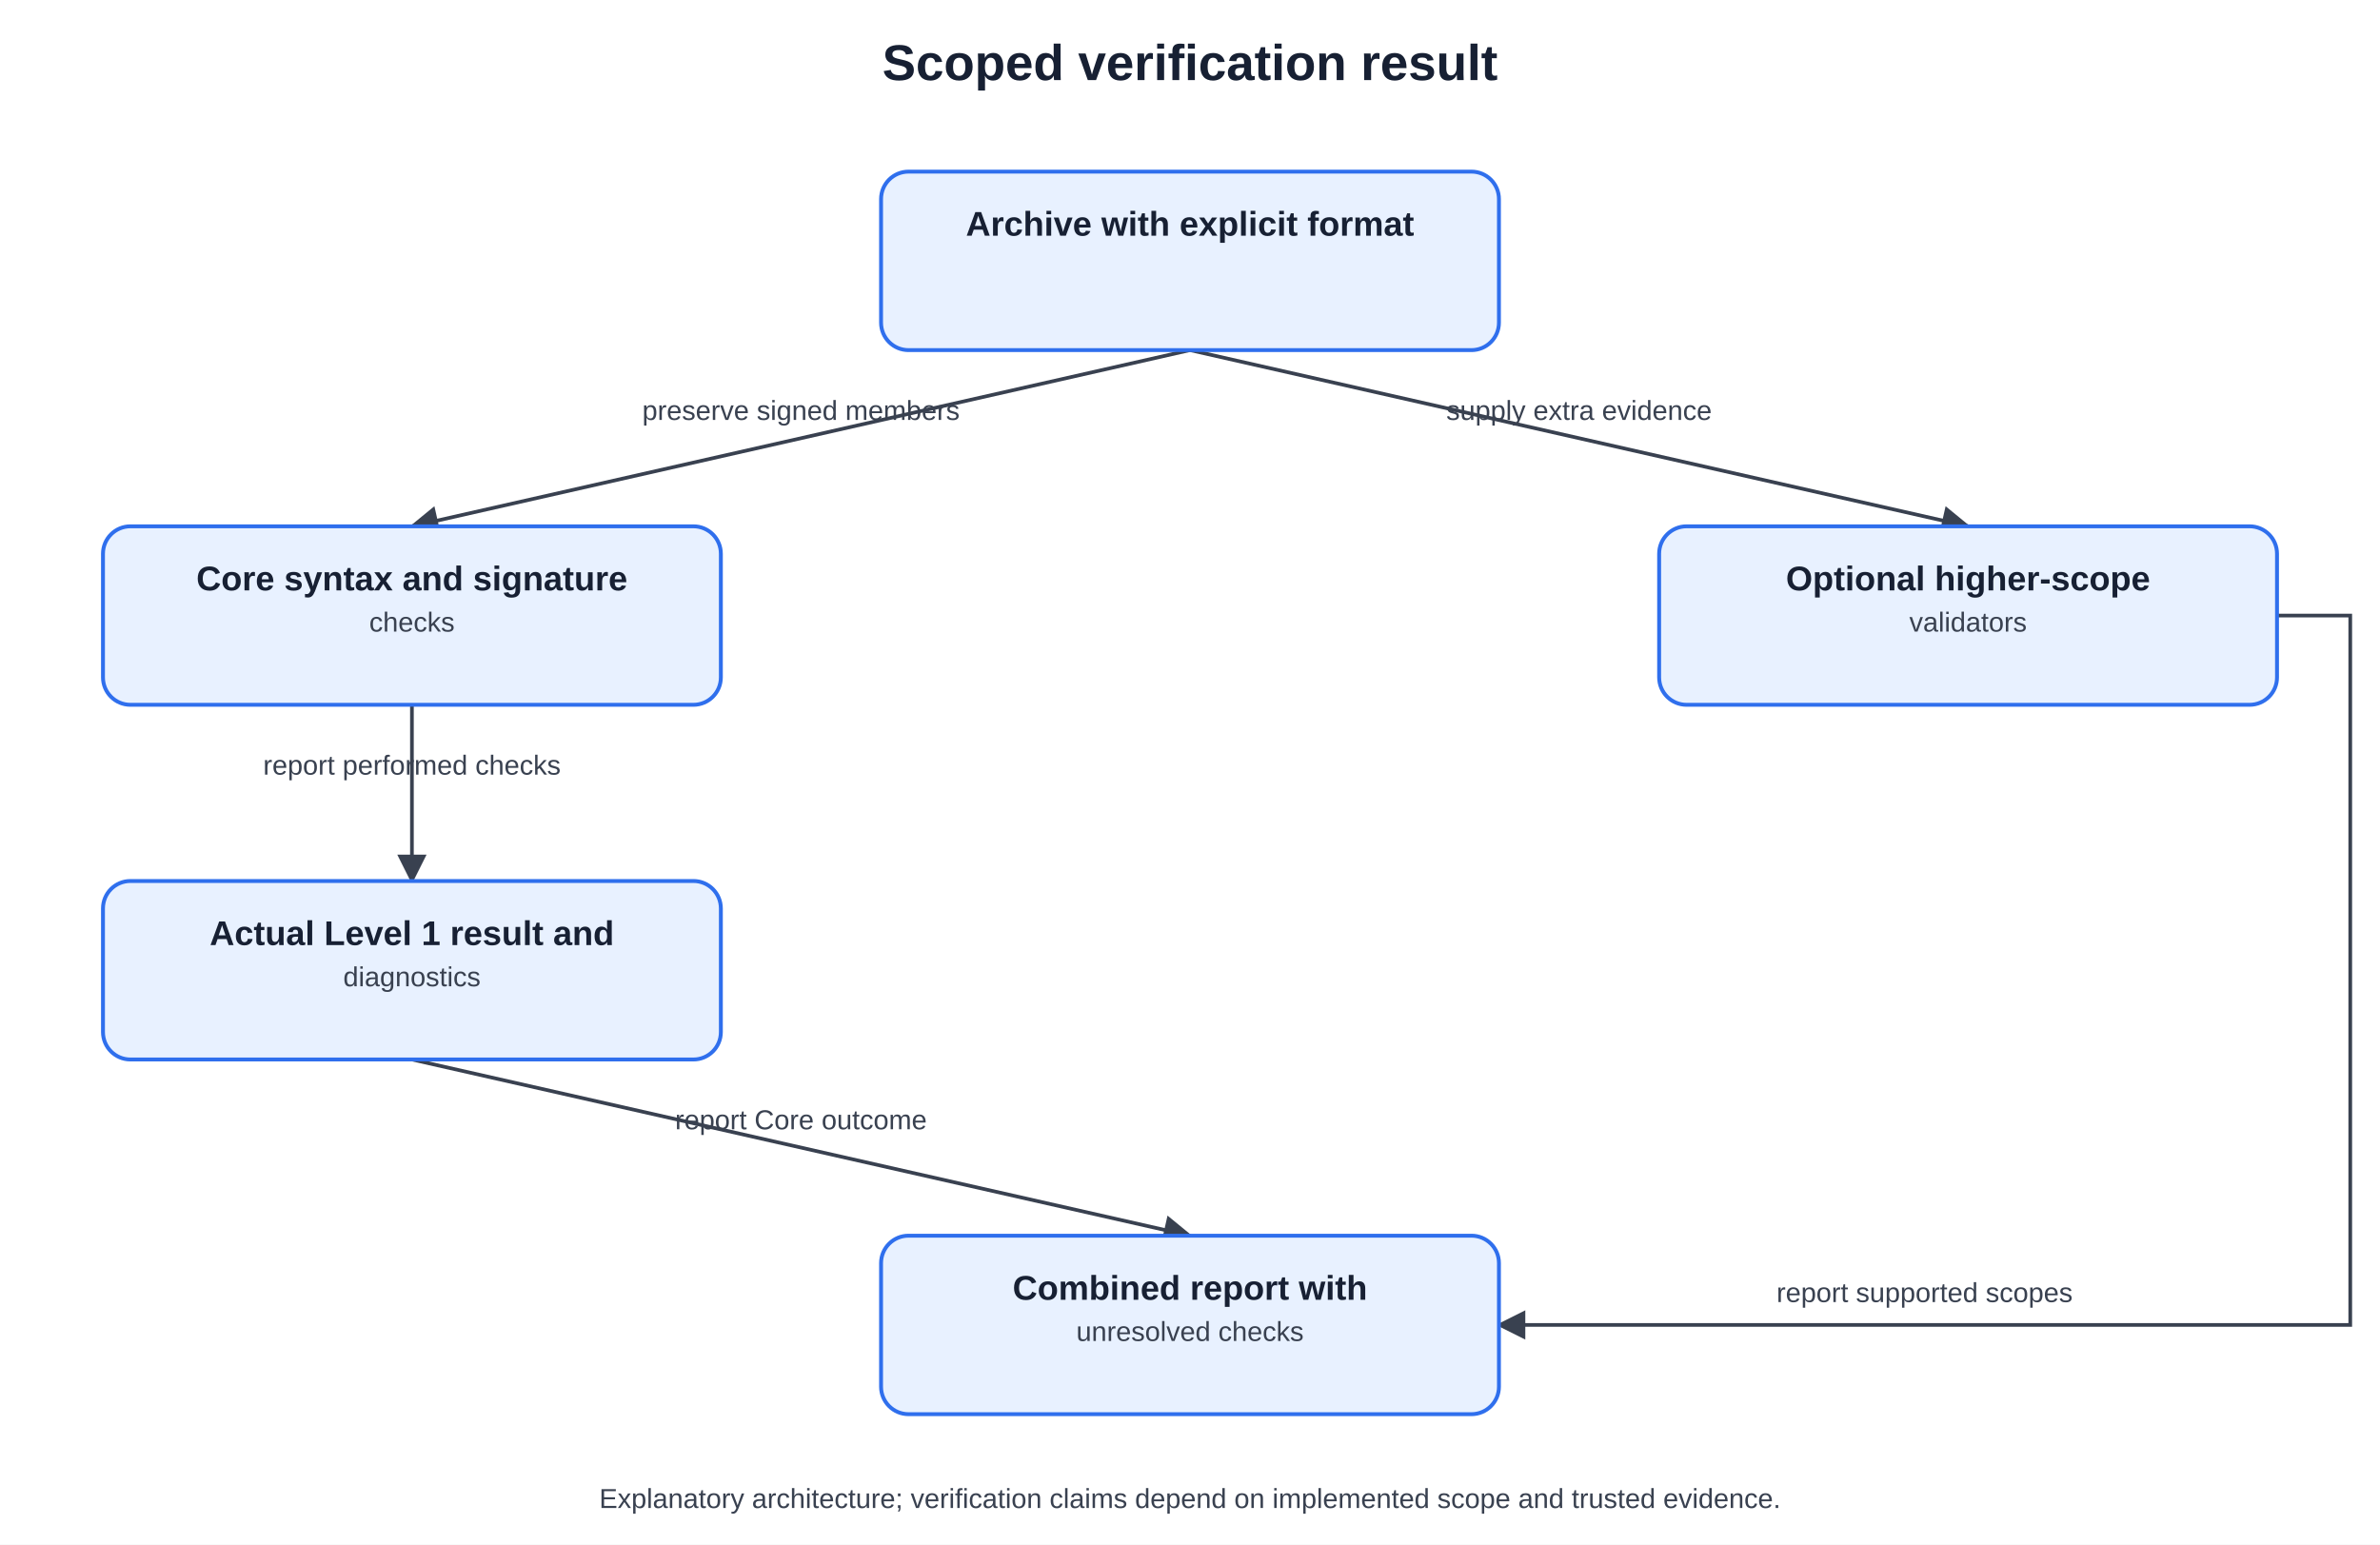
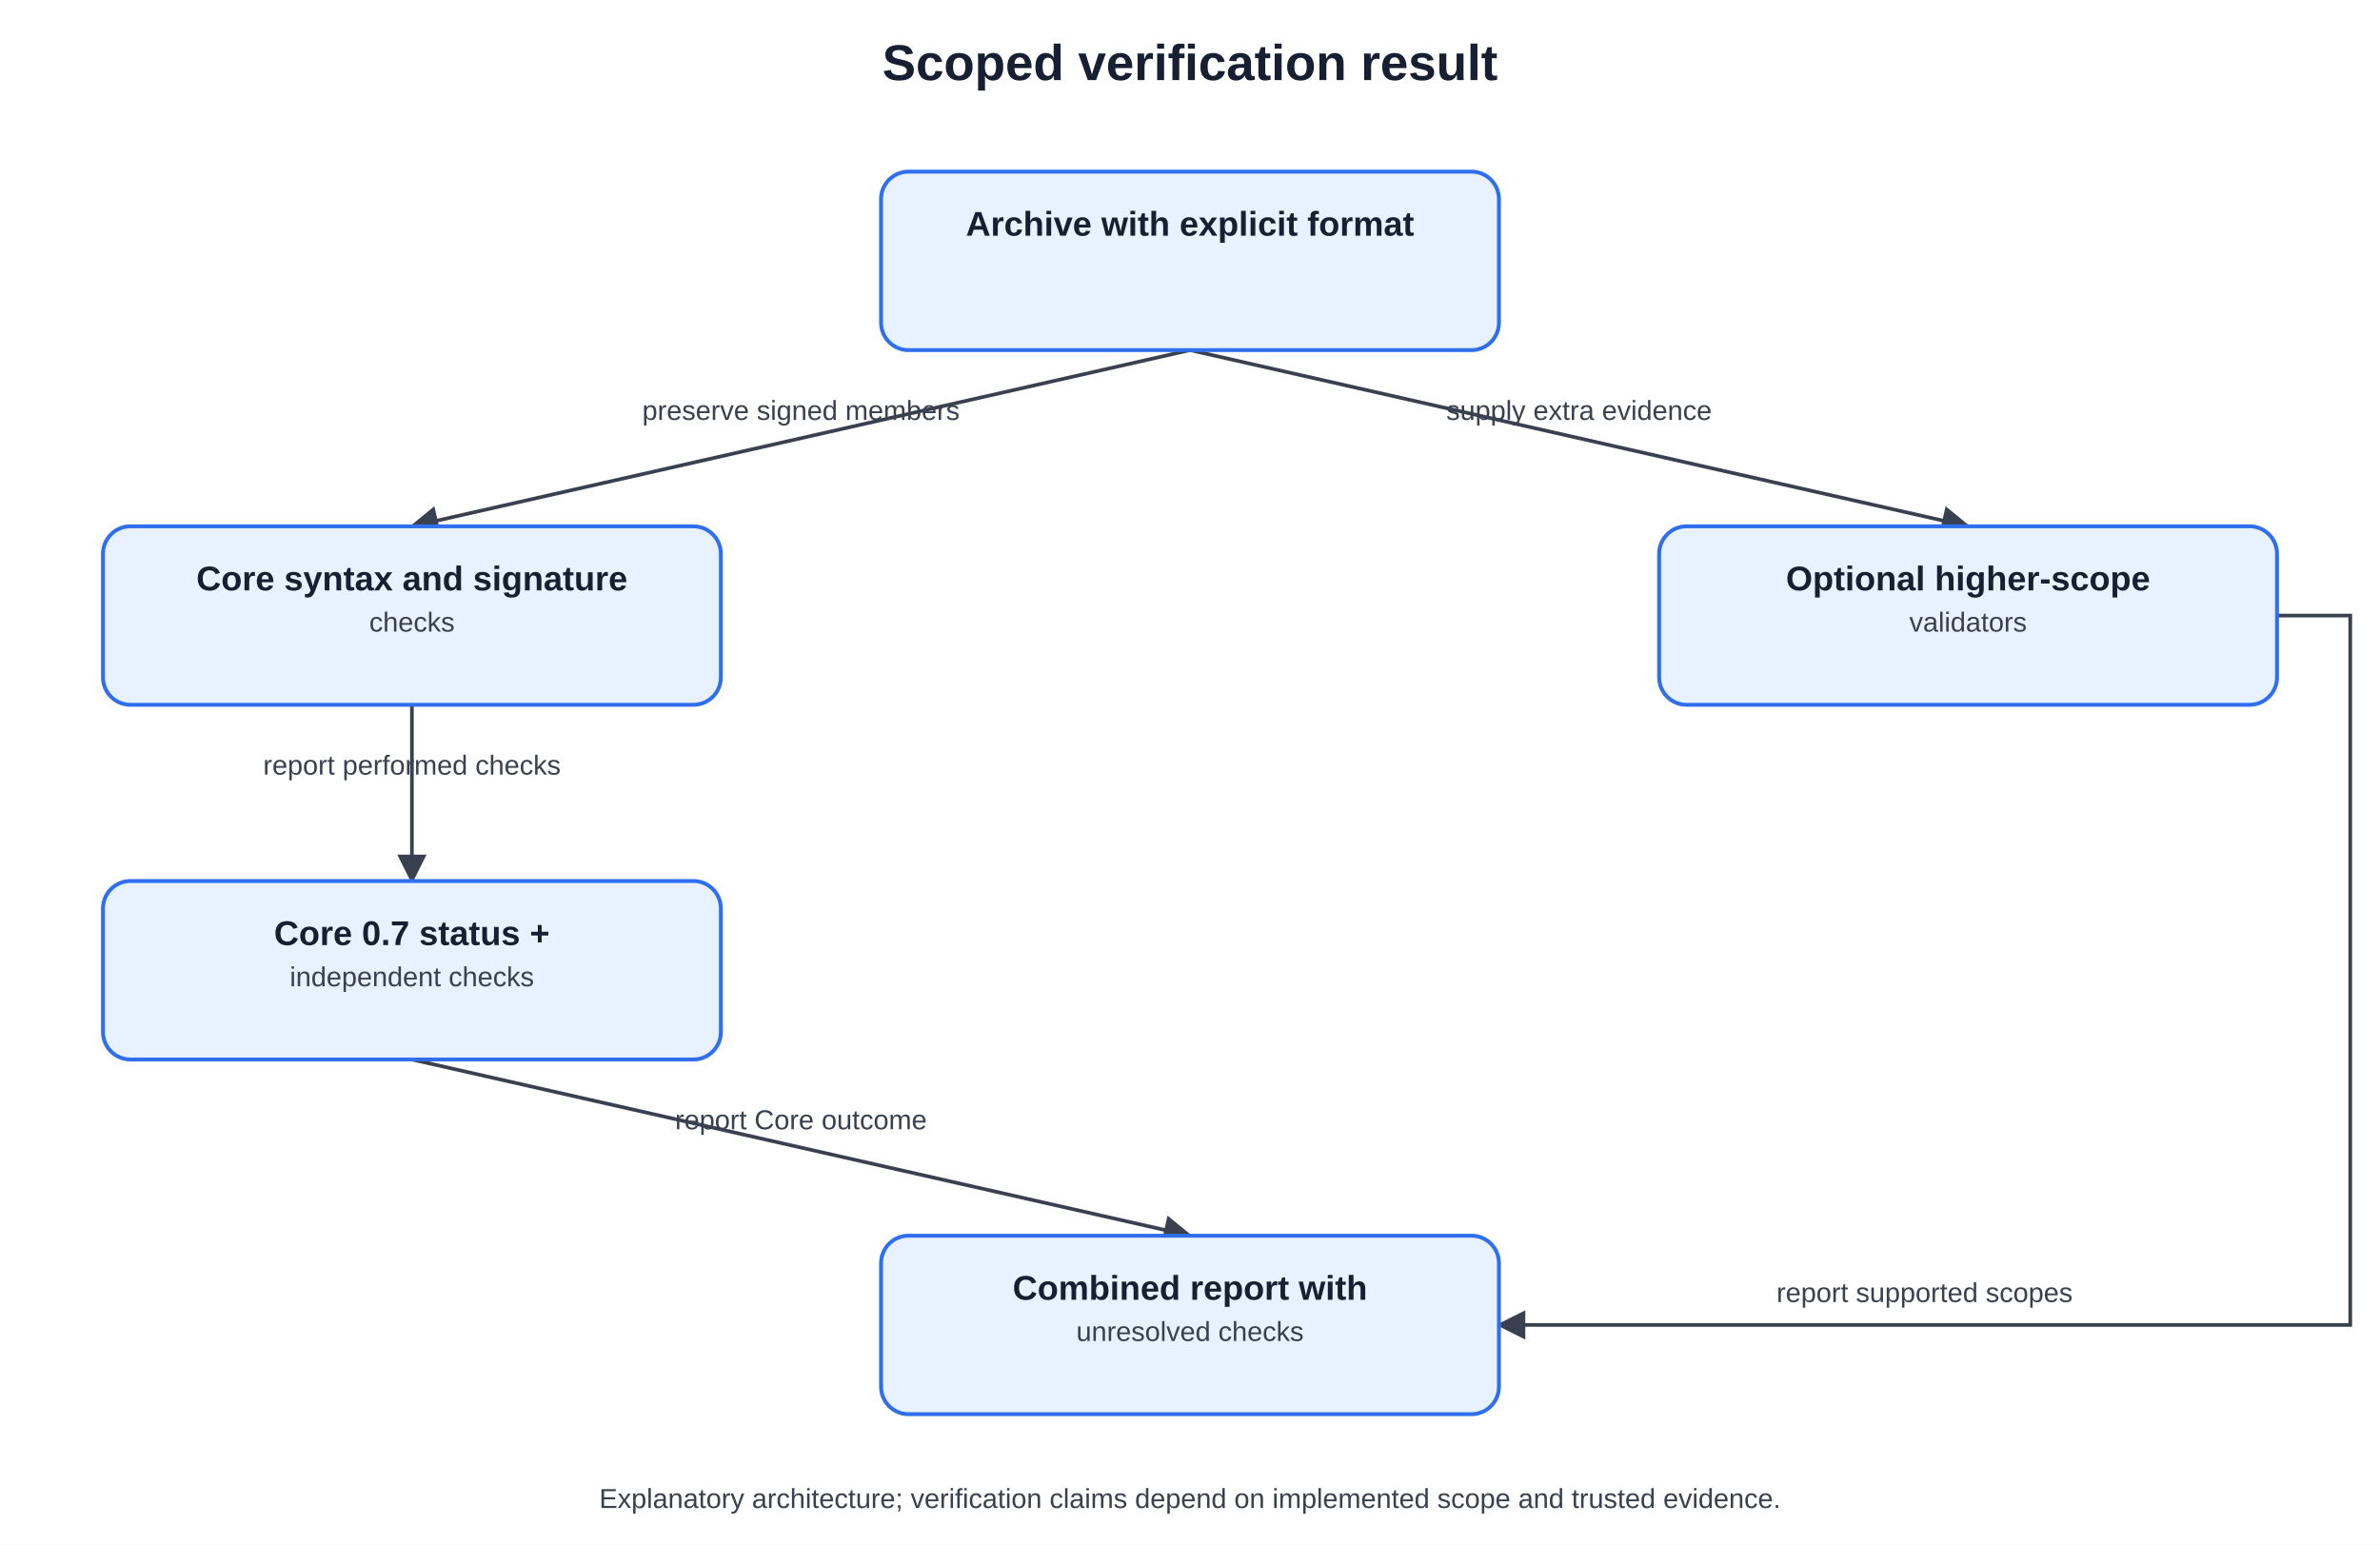
<svg xmlns="http://www.w3.org/2000/svg" width="1040" height="675" viewBox="0 0 1040 675" role="img" aria-labelledby="title desc">
  <defs>
    <marker id="arrow" viewBox="0 0 10 10" refX="9" refY="5" markerWidth="8" markerHeight="8" orient="auto-start-reverse">
      <path d="M 0 0 L 10 5 L 0 10 z" fill="#394150" />
    </marker>
    <style>
      .title { font: 700 22px Arial, sans-serif; fill: #172033; }
      .box { rx: 12; ry: 12; stroke-width: 1.7; }
      .protocol { fill: #e8f1ff; stroke: #2f6fed; }
      .runtime { fill: #edf8f0; stroke: #2c8a4a; }
      .archive { fill: #fff7e6; stroke: #d99000; }
      .external { fill: #fff0f0; stroke: #d64545; }
      .label { font: 700 15px Arial, sans-serif; fill: #172033; }
      .small { font: 12px Arial, sans-serif; fill: #394150; }
      .edge { stroke: #394150; stroke-width: 1.6; fill: none; marker-end: url(#arrow); }
      .dash { stroke-dasharray: 6 5; }
    </style>
  </defs>
  <rect width="1040" height="675" fill="white" />
  <text x="520" y="35" text-anchor="middle" class="title">Scoped verification result</text>
  <path d="M 520.0 153 L 180.0 230" class="edge" />
  <text x="350.0" y="183.5" text-anchor="middle" class="small">preserve signed members</text>
  <path d="M 180.0 308 L 180.0 385" class="edge" />
  <text x="180.0" y="338.5" text-anchor="middle" class="small">report performed checks</text>
  <path d="M 180.0 463 L 520.0 540" class="edge" />
  <text x="350.0" y="493.5" text-anchor="middle" class="small">report Core outcome</text>
  <path d="M 520.0 153 L 860.0 230" class="edge" />
  <text x="690.0" y="183.5" text-anchor="middle" class="small">supply extra evidence</text>
  <path d="M 995 269 L 1027 269 L 1027 579 L 655 579" class="edge" />
  <text x="841.0" y="569" text-anchor="middle" class="small">report supported scopes</text>
  <rect x="385" y="75" width="270" height="78" class="box protocol" />
  <text x="520.0" y="103" text-anchor="middle" class="label">Archive with explicit format</text>
  <rect x="45" y="230" width="270" height="78" class="box protocol" />
  <text x="180.0" y="258" text-anchor="middle" class="label">Core syntax and signature</text>
  <text x="180.0" y="276" text-anchor="middle" class="small">checks</text>
  <rect x="45" y="385" width="270" height="78" class="box protocol" />
-   <text x="180.0" y="413" text-anchor="middle" class="label">Actual Level 1 result and</text>
-   <text x="180.0" y="431" text-anchor="middle" class="small">diagnostics</text>
+   <text x="180.0" y="413" text-anchor="middle" class="label">Core 0.7 status +</text>
+   <text x="180.0" y="431" text-anchor="middle" class="small">independent checks</text>
  <rect x="725" y="230" width="270" height="78" class="box protocol" />
  <text x="860.0" y="258" text-anchor="middle" class="label">Optional higher-scope</text>
  <text x="860.0" y="276" text-anchor="middle" class="small">validators</text>
  <rect x="385" y="540" width="270" height="78" class="box protocol" />
  <text x="520.0" y="568" text-anchor="middle" class="label">Combined report with</text>
  <text x="520.0" y="586" text-anchor="middle" class="small">unresolved checks</text>
  <text x="520" y="659" text-anchor="middle" class="small">Explanatory architecture; verification claims depend on implemented scope and trusted evidence.</text>
</svg>
